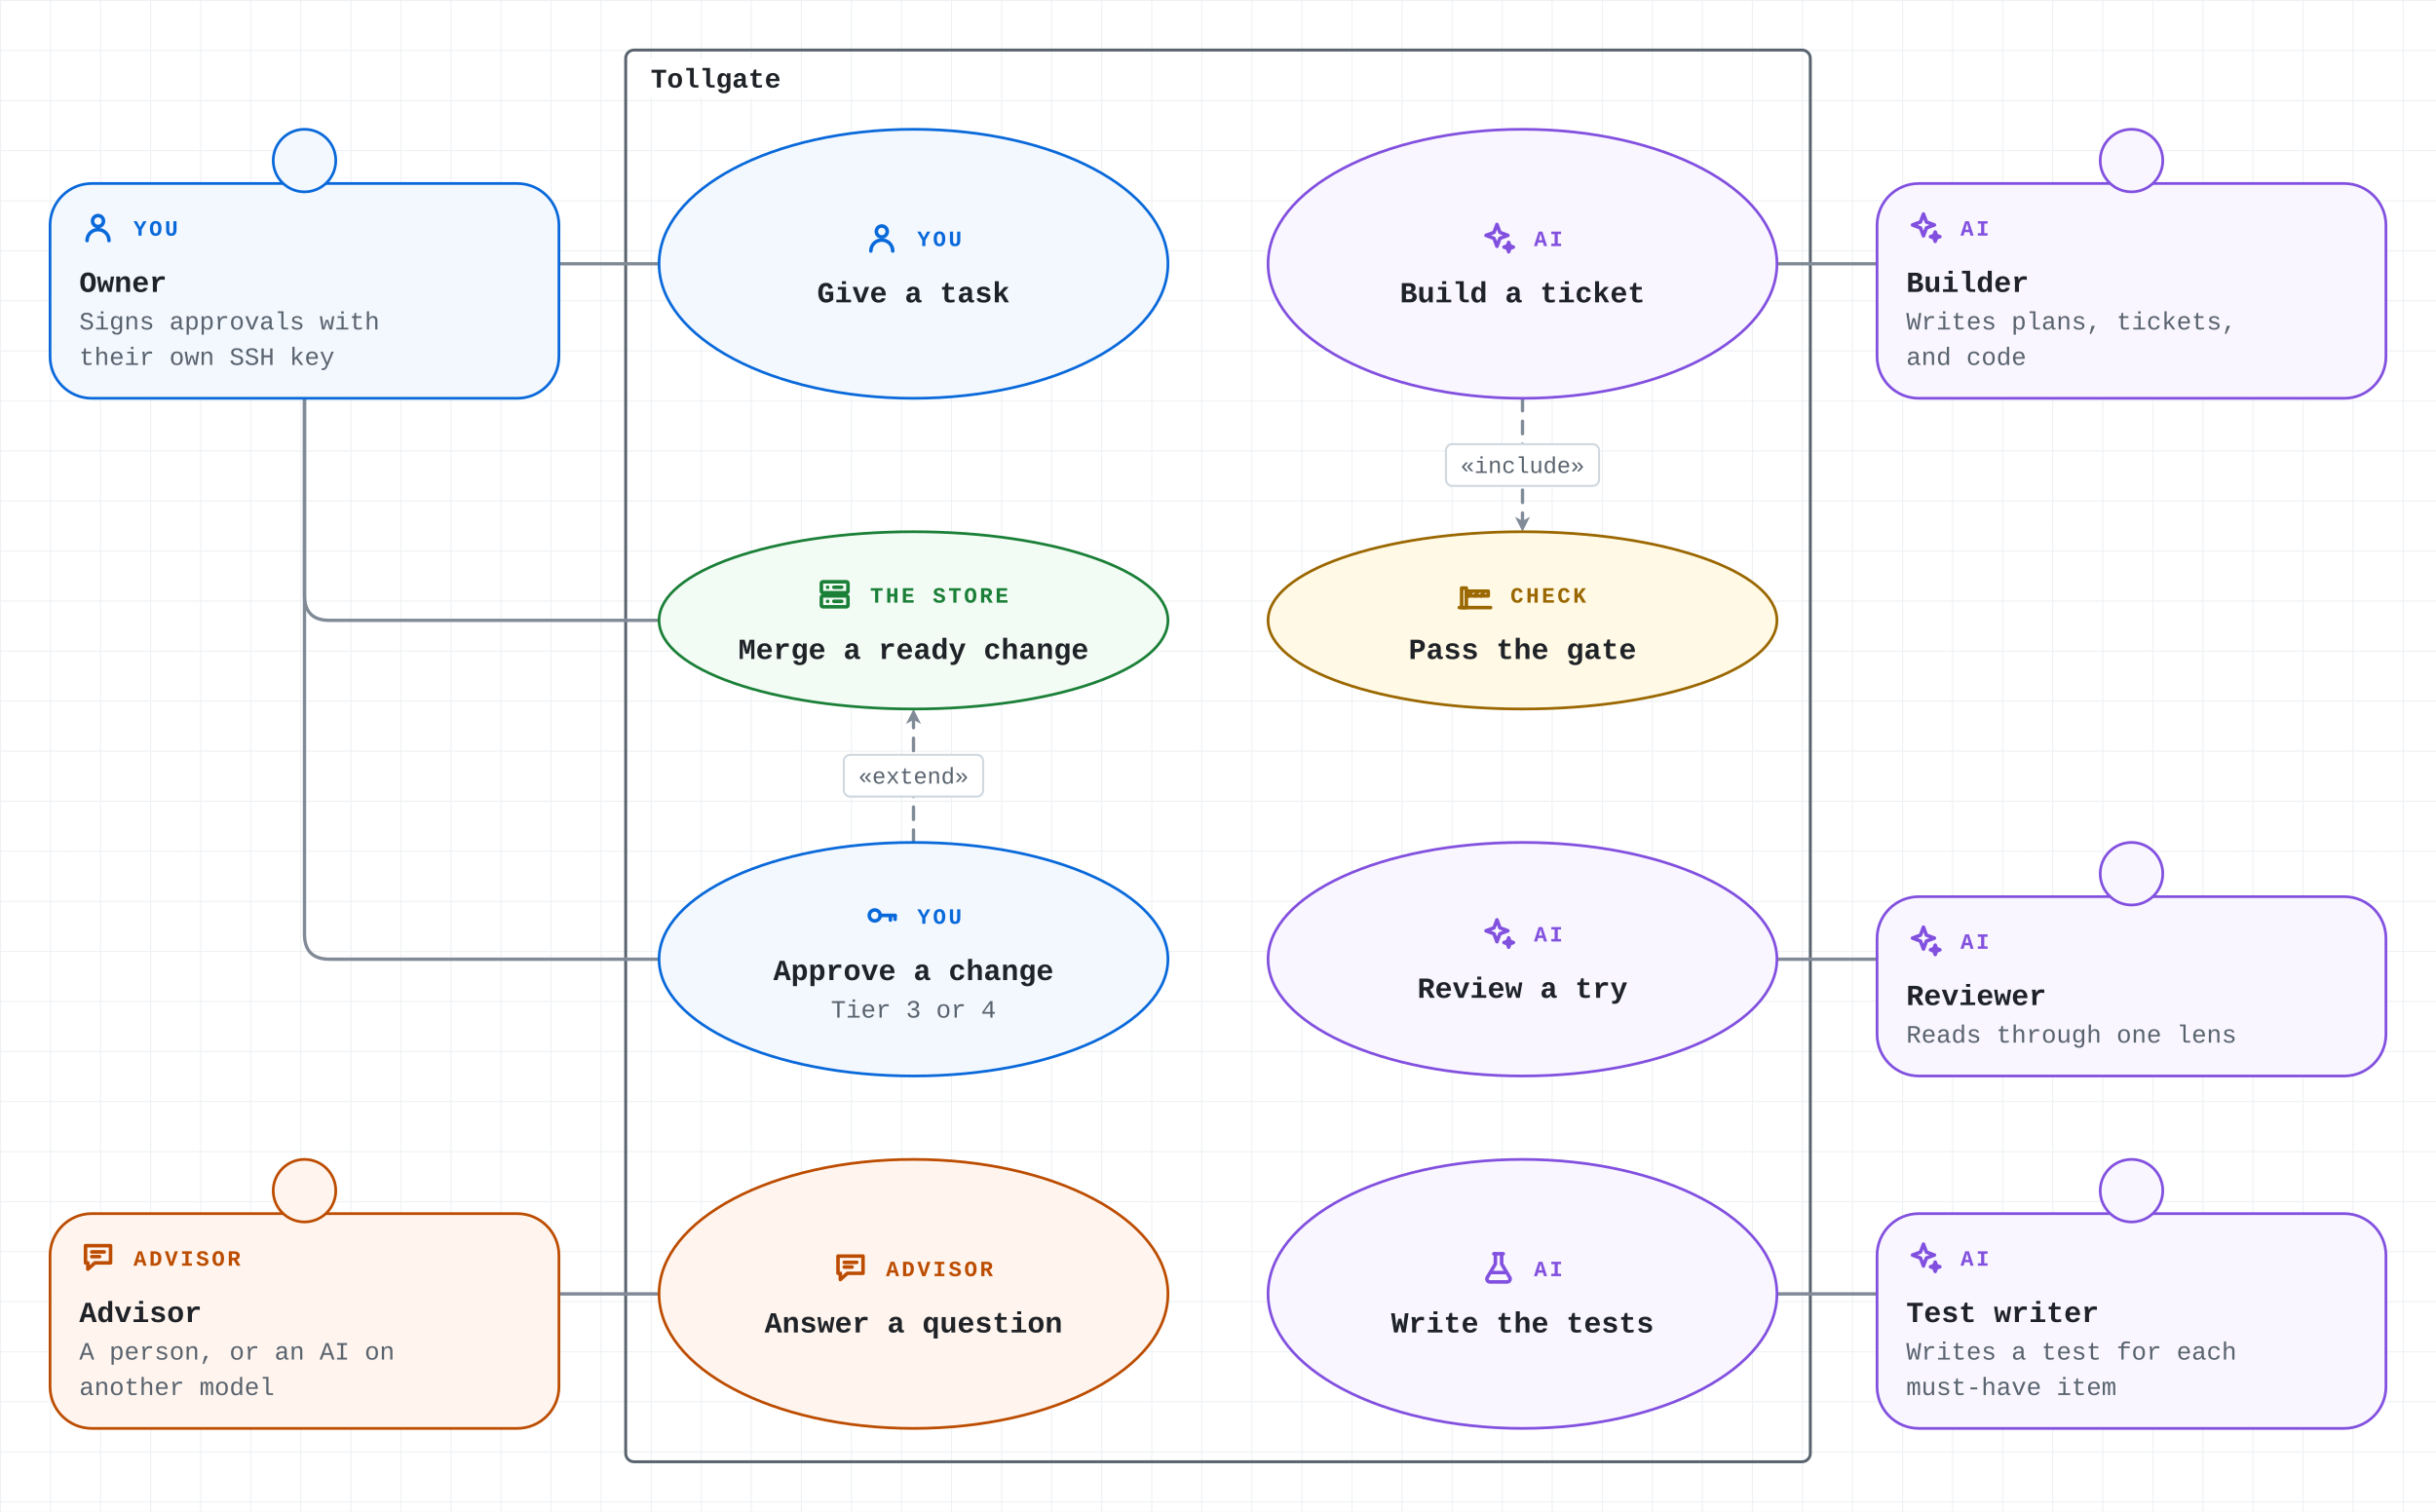
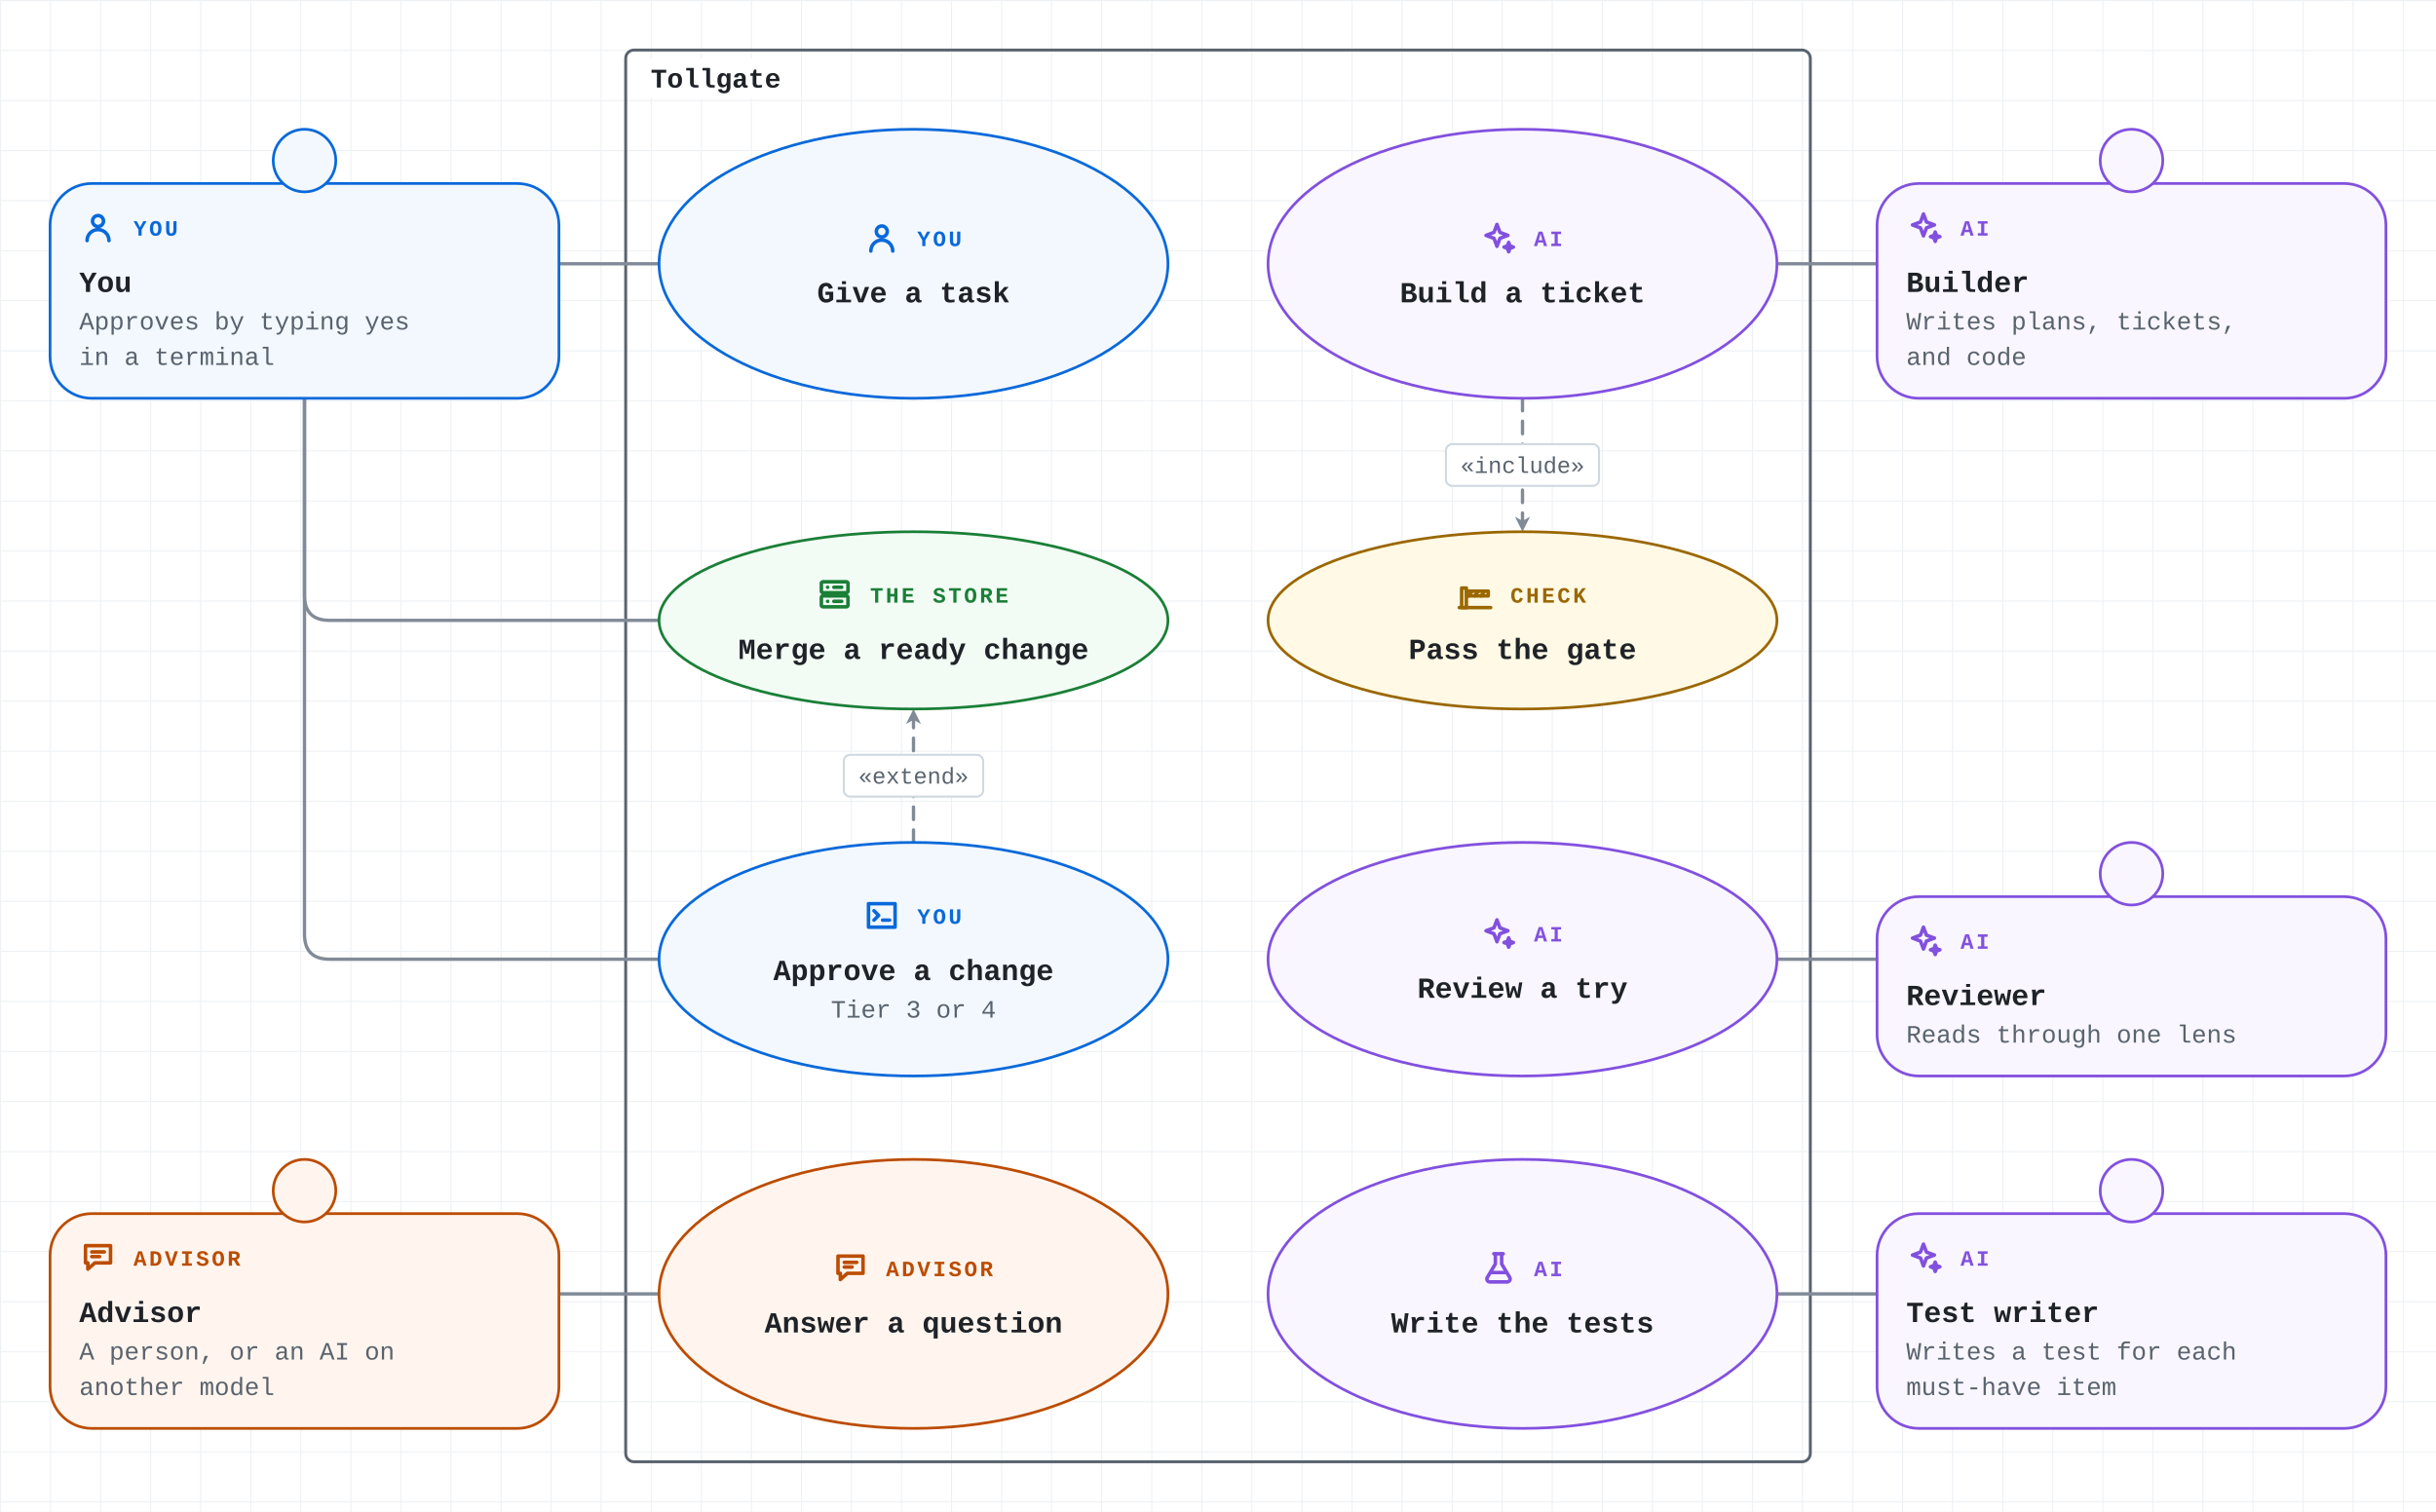
<svg xmlns="http://www.w3.org/2000/svg" viewBox="-24 -62 1168 725" width="1168" height="725" role="img" aria-labelledby="title desc" font-family="ui-monospace, SFMono-Regular, 'JetBrains Mono', 'Cascadia Mono', Menlo, Consolas, 'Liberation Mono', monospace">
  <defs>
    <marker id="arrow-plain" viewBox="0 0 10 10" refX="9" refY="5" markerWidth="9" markerHeight="9" markerUnits="userSpaceOnUse" orient="auto-start-reverse">
      <path d="M1,1 L9,5 L1,9 L3.2,5 z" fill="#818b98" />
    </marker>
    <marker id="arrow-fail" viewBox="0 0 10 10" refX="9" refY="5" markerWidth="9" markerHeight="9" markerUnits="userSpaceOnUse" orient="auto-start-reverse">
      <path d="M1,1 L9,5 L1,9 L3.2,5 z" fill="#cf222e" />
    </marker>
    <marker id="arrow-pass" viewBox="0 0 10 10" refX="9" refY="5" markerWidth="9" markerHeight="9" markerUnits="userSpaceOnUse" orient="auto-start-reverse">
      <path d="M1,1 L9,5 L1,9 L3.2,5 z" fill="#1a7f37" />
    </marker>
    <pattern id="grid" x="-24" y="-62" width="24" height="24" patternUnits="userSpaceOnUse">
      <path d="M24 0H0V24" fill="none" stroke="#eef1f4" stroke-width="1" />
    </pattern>
  </defs>
  <style>.main{stroke-width:2.6;stroke-dasharray:0 7;animation:flow 0.8s linear infinite}.side{stroke-width:1.6;stroke-dasharray:6 5;animation:side 1.6s linear infinite}@keyframes flow{to{stroke-dashoffset:-7}}@keyframes side{to{stroke-dashoffset:-11}}@media (prefers-reduced-motion:reduce){.main,.side{animation:none}.ticket{display:none}}</style>
  <rect x="-24" y="-62" width="1168" height="725" fill="#ffffff" />
  <rect x="-24" y="-62" width="1168" height="725" fill="url(#grid)" />
  <g class="system">
    <rect x="276.0" y="-38.0" width="568.0" height="677.0" rx="4" fill="none" stroke="#59636e" stroke-width="1.4" />
  </g>
  <path class="line" d="M244.0,64.5 L292.0,64.5" fill="none" stroke="#818b98" stroke-width="1.6" stroke-linecap="round" stroke-linejoin="round" />
  <path class="line" d="M122.0,129.0 L122.0,223.5 Q122.0,235.5 134.0,235.5 L292.0,235.5" fill="none" stroke="#818b98" stroke-width="1.6" stroke-linecap="round" stroke-linejoin="round" />
  <path class="line" d="M122.0,129.0 L122.0,386.0 Q122.0,398.0 134.0,398.0 L292.0,398.0" fill="none" stroke="#818b98" stroke-width="1.6" stroke-linecap="round" stroke-linejoin="round" />
  <path class="line" d="M244.0,558.5 L292.0,558.5" fill="none" stroke="#818b98" stroke-width="1.6" stroke-linecap="round" stroke-linejoin="round" />
  <path class="line" d="M876.0,64.5 L828.0,64.5" fill="none" stroke="#818b98" stroke-width="1.6" stroke-linecap="round" stroke-linejoin="round" />
  <path class="line" d="M876.0,398.0 L828.0,398.0" fill="none" stroke="#818b98" stroke-width="1.6" stroke-linecap="round" stroke-linejoin="round" />
  <path class="line" d="M876.0,558.5 L828.0,558.5" fill="none" stroke="#818b98" stroke-width="1.6" stroke-linecap="round" stroke-linejoin="round" />
  <path class="side" d="M706.0,129.0 L706.0,193.0" fill="none" stroke="#818b98" stroke-linecap="round" stroke-linejoin="round" marker-end="url(#arrow-plain)" />
  <path class="side" d="M414.0,342.0 L414.0,278.0" fill="none" stroke="#818b98" stroke-linecap="round" stroke-linejoin="round" marker-end="url(#arrow-plain)" />
  <g class="system-label">
    <rect x="282.0" y="-34.0" width="68.4" height="19" fill="#ffffff" />
    <text x="288.0" y="-20.0" font-size="13" font-weight="700" fill="#1f2328">Tollgate</text>
  </g>
  <g class="person">
    <rect x="0.0" y="26.0" width="244.0" height="103.0" rx="20" fill="#f3f8ff" stroke="#0969da" stroke-width="1.3" stroke-linejoin="round" />
    <circle cx="122.0" cy="15.0" r="15" fill="#f3f8ff" stroke="#0969da" stroke-width="1.3" stroke-linejoin="round" />
    <g transform="translate(14.0,38.0) scale(0.75)" fill="none" stroke="#0969da" stroke-width="2.27" stroke-linecap="round" stroke-linejoin="round">
      <path d="M12 4.5a3.5 3.5 0 1 0 0 7a3.5 3.5 0 1 0 0-7z" />
      <path d="M5 20.5c0-3.9 3.1-7 7-7s7 3.1 7 7" />
    </g>
    <text x="40.0" y="51.0" font-size="10.5" font-weight="700" letter-spacing="1.2" fill="#0969da">YOU</text>
-     <text x="14.0" y="78.0" font-size="14" font-weight="700" fill="#1f2328">Owner</text>
-     <text x="14.0" y="96.0" font-size="12" fill="#59636e">Signs approvals with</text>
-     <text x="14.0" y="113.0" font-size="12" fill="#59636e">their own SSH key</text>
+     <text x="14.0" y="78.0" font-size="14" font-weight="700" fill="#1f2328">You</text>
+     <text x="14.0" y="96.0" font-size="12" fill="#59636e">Approves by typing yes</text>
+     <text x="14.0" y="113.0" font-size="12" fill="#59636e">in a terminal</text>
  </g>
  <g class="person">
    <rect x="0.0" y="520.0" width="244.0" height="103.0" rx="20" fill="#fff5ee" stroke="#bc4c00" stroke-width="1.3" stroke-linejoin="round" />
    <circle cx="122.0" cy="509.0" r="15" fill="#fff5ee" stroke="#bc4c00" stroke-width="1.3" stroke-linejoin="round" />
    <g transform="translate(14.0,532.0) scale(0.75)" fill="none" stroke="#bc4c00" stroke-width="2.27" stroke-linecap="round" stroke-linejoin="round">
      <path d="M4 4.5h16v11H10l-4.5 4v-4H4z" />
      <path d="M8 8.5h8M8 11.5h5" />
    </g>
    <text x="40.0" y="545.0" font-size="10.5" font-weight="700" letter-spacing="1.2" fill="#bc4c00">ADVISOR</text>
    <text x="14.0" y="572.0" font-size="14" font-weight="700" fill="#1f2328">Advisor</text>
    <text x="14.0" y="590.0" font-size="12" fill="#59636e">A person, or an AI on</text>
    <text x="14.0" y="607.0" font-size="12" fill="#59636e">another model</text>
  </g>
  <g class="person">
    <rect x="876.0" y="26.0" width="244.0" height="103.0" rx="20" fill="#f9f6ff" stroke="#8250df" stroke-width="1.3" stroke-linejoin="round" />
    <circle cx="998.0" cy="15.0" r="15" fill="#f9f6ff" stroke="#8250df" stroke-width="1.3" stroke-linejoin="round" />
    <g transform="translate(890.0,38.0) scale(0.75)" fill="none" stroke="#8250df" stroke-width="2.27" stroke-linecap="round" stroke-linejoin="round">
      <path d="M11 3.5l1.9 5.1L18 10.5l-5.1 1.9L11 17.5l-1.9-5.1L4 10.5l5.1-1.9z" />
      <path d="M18.5 15l.8 2.2l2.2.8l-2.2.8l-.8 2.2l-.8-2.2l-2.2-.8l2.2-.8z" />
    </g>
    <text x="916.0" y="51.0" font-size="10.5" font-weight="700" letter-spacing="1.2" fill="#8250df">AI</text>
    <text x="890.0" y="78.0" font-size="14" font-weight="700" fill="#1f2328">Builder</text>
    <text x="890.0" y="96.0" font-size="12" fill="#59636e">Writes plans, tickets,</text>
    <text x="890.0" y="113.0" font-size="12" fill="#59636e">and code</text>
  </g>
  <g class="person">
    <rect x="876.0" y="368.0" width="244.0" height="86.0" rx="20" fill="#f9f6ff" stroke="#8250df" stroke-width="1.3" stroke-linejoin="round" />
    <circle cx="998.0" cy="357.0" r="15" fill="#f9f6ff" stroke="#8250df" stroke-width="1.3" stroke-linejoin="round" />
    <g transform="translate(890.0,380.0) scale(0.75)" fill="none" stroke="#8250df" stroke-width="2.27" stroke-linecap="round" stroke-linejoin="round">
      <path d="M11 3.5l1.9 5.1L18 10.5l-5.1 1.9L11 17.5l-1.9-5.1L4 10.5l5.1-1.9z" />
      <path d="M18.5 15l.8 2.2l2.2.8l-2.2.8l-.8 2.2l-.8-2.2l-2.2-.8l2.2-.8z" />
    </g>
    <text x="916.0" y="393.0" font-size="10.5" font-weight="700" letter-spacing="1.2" fill="#8250df">AI</text>
    <text x="890.0" y="420.0" font-size="14" font-weight="700" fill="#1f2328">Reviewer</text>
    <text x="890.0" y="438.0" font-size="12" fill="#59636e">Reads through one lens</text>
  </g>
  <g class="person">
    <rect x="876.0" y="520.0" width="244.0" height="103.0" rx="20" fill="#f9f6ff" stroke="#8250df" stroke-width="1.3" stroke-linejoin="round" />
    <circle cx="998.0" cy="509.0" r="15" fill="#f9f6ff" stroke="#8250df" stroke-width="1.3" stroke-linejoin="round" />
    <g transform="translate(890.0,532.0) scale(0.75)" fill="none" stroke="#8250df" stroke-width="2.27" stroke-linecap="round" stroke-linejoin="round">
      <path d="M11 3.5l1.9 5.1L18 10.5l-5.1 1.9L11 17.5l-1.9-5.1L4 10.5l5.1-1.9z" />
      <path d="M18.5 15l.8 2.2l2.2.8l-2.2.8l-.8 2.2l-.8-2.2l-2.2-.8l2.2-.8z" />
    </g>
    <text x="916.0" y="545.0" font-size="10.5" font-weight="700" letter-spacing="1.2" fill="#8250df">AI</text>
    <text x="890.0" y="572.0" font-size="14" font-weight="700" fill="#1f2328">Test writer</text>
    <text x="890.0" y="590.0" font-size="12" fill="#59636e">Writes a test for each</text>
    <text x="890.0" y="607.0" font-size="12" fill="#59636e">must-have item</text>
  </g>
  <g class="oval">
    <ellipse cx="414.0" cy="64.5" rx="122.0" ry="64.5" fill="#f3f8ff" stroke="#0969da" stroke-width="1.3" stroke-linejoin="round" />
    <g transform="translate(389.8,43.0) scale(0.75)" fill="none" stroke="#0969da" stroke-width="2.27" stroke-linecap="round" stroke-linejoin="round">
      <path d="M12 4.5a3.5 3.5 0 1 0 0 7a3.5 3.5 0 1 0 0-7z" />
      <path d="M5 20.5c0-3.9 3.1-7 7-7s7 3.1 7 7" />
    </g>
    <text x="415.8" y="56.0" font-size="10.5" font-weight="700" letter-spacing="1.2" fill="#0969da">YOU</text>
    <text x="414.0" y="83.0" text-anchor="middle" font-size="14" font-weight="700" fill="#1f2328">Give a task</text>
  </g>
  <g class="oval">
    <ellipse cx="414.0" cy="235.5" rx="122.0" ry="42.5" fill="#f2fbf4" stroke="#1a7f37" stroke-width="1.3" stroke-linejoin="round" />
    <g transform="translate(367.2,214.0) scale(0.75)" fill="none" stroke="#1a7f37" stroke-width="2.27" stroke-linecap="round" stroke-linejoin="round">
      <path d="M4.5 4h15a1 1 0 0 1 1 1v5a1 1 0 0 1-1 1h-15a1 1 0 0 1-1-1V5a1 1 0 0 1 1-1z" />
      <path d="M4.5 13h15a1 1 0 0 1 1 1v5a1 1 0 0 1-1 1h-15a1 1 0 0 1-1-1v-5a1 1 0 0 1 1-1z" />
      <path d="M7.5 7.5h.01M7.5 16.5h.01M11.5 7.5h5M11.5 16.5h5" />
    </g>
    <text x="393.2" y="227.0" font-size="10.5" font-weight="700" letter-spacing="1.2" fill="#1a7f37">THE STORE</text>
    <text x="414.0" y="254.0" text-anchor="middle" font-size="14" font-weight="700" fill="#1f2328">Merge a ready change</text>
  </g>
  <g class="oval">
    <ellipse cx="414.0" cy="398.0" rx="122.0" ry="56.0" fill="#f3f8ff" stroke="#0969da" stroke-width="1.3" stroke-linejoin="round" />
    <g transform="translate(389.8,368.0) scale(0.75)" fill="none" stroke="#0969da" stroke-width="2.27" stroke-linecap="round" stroke-linejoin="round">
-       <path d="M7.5 8.5a3.5 3.5 0 1 0 0 7a3.5 3.5 0 1 0 0-7z" />
-       <path d="M11 12h9.5" />
-       <path d="M17.5 12v3M20.5 12v2.5" />
+       <path d="M3.5 4.5h17v15h-17z" />
+       <path d="M7 9l3 3l-3 3" />
+       <path d="M12.5 15H17" />
    </g>
    <text x="415.8" y="381.0" font-size="10.5" font-weight="700" letter-spacing="1.2" fill="#0969da">YOU</text>
    <text x="414.0" y="408.0" text-anchor="middle" font-size="14" font-weight="700" fill="#1f2328">Approve a change</text>
    <text x="414.0" y="426.0" text-anchor="middle" font-size="12" fill="#59636e">Tier 3 or 4</text>
  </g>
  <g class="oval">
    <ellipse cx="414.0" cy="558.5" rx="122.0" ry="64.5" fill="#fff5ee" stroke="#bc4c00" stroke-width="1.3" stroke-linejoin="round" />
    <g transform="translate(374.8,537.0) scale(0.75)" fill="none" stroke="#bc4c00" stroke-width="2.27" stroke-linecap="round" stroke-linejoin="round">
      <path d="M4 4.5h16v11H10l-4.5 4v-4H4z" />
      <path d="M8 8.5h8M8 11.5h5" />
    </g>
    <text x="400.8" y="550.0" font-size="10.5" font-weight="700" letter-spacing="1.2" fill="#bc4c00">ADVISOR</text>
    <text x="414.0" y="577.0" text-anchor="middle" font-size="14" font-weight="700" fill="#1f2328">Answer a question</text>
  </g>
  <g class="oval">
    <ellipse cx="706.0" cy="64.5" rx="122.0" ry="64.5" fill="#f9f6ff" stroke="#8250df" stroke-width="1.3" stroke-linejoin="round" />
    <g transform="translate(685.5,43.0) scale(0.75)" fill="none" stroke="#8250df" stroke-width="2.27" stroke-linecap="round" stroke-linejoin="round">
      <path d="M11 3.5l1.9 5.1L18 10.5l-5.1 1.9L11 17.5l-1.9-5.1L4 10.5l5.1-1.9z" />
      <path d="M18.5 15l.8 2.2l2.2.8l-2.2.8l-.8 2.2l-.8-2.2l-2.2-.8l2.2-.8z" />
    </g>
    <text x="711.5" y="56.0" font-size="10.5" font-weight="700" letter-spacing="1.2" fill="#8250df">AI</text>
    <text x="706.0" y="83.0" text-anchor="middle" font-size="14" font-weight="700" fill="#1f2328">Build a ticket</text>
  </g>
  <g class="oval">
    <ellipse cx="706.0" cy="235.5" rx="122.0" ry="42.5" fill="#fff9e5" stroke="#9a6700" stroke-width="1.3" stroke-linejoin="round" />
    <g transform="translate(674.2,214.0) scale(0.75)" fill="none" stroke="#9a6700" stroke-width="2.27" stroke-linecap="round" stroke-linejoin="round">
      <path d="M3.5 8h3v12.5h-3z" />
      <path d="M6.5 10h14v3h-14z" />
      <path d="M10 10l-2 3M14 10l-2 3M18 10l-2 3" />
      <path d="M2 20.5h20" />
    </g>
    <text x="700.2" y="227.0" font-size="10.5" font-weight="700" letter-spacing="1.2" fill="#9a6700">CHECK</text>
    <text x="706.0" y="254.0" text-anchor="middle" font-size="14" font-weight="700" fill="#1f2328">Pass the gate</text>
  </g>
  <g class="oval">
    <ellipse cx="706.0" cy="398.0" rx="122.0" ry="56.0" fill="#f9f6ff" stroke="#8250df" stroke-width="1.3" stroke-linejoin="round" />
    <g transform="translate(685.5,376.5) scale(0.75)" fill="none" stroke="#8250df" stroke-width="2.27" stroke-linecap="round" stroke-linejoin="round">
      <path d="M11 3.5l1.9 5.1L18 10.5l-5.1 1.9L11 17.5l-1.9-5.1L4 10.5l5.1-1.9z" />
      <path d="M18.5 15l.8 2.2l2.2.8l-2.2.8l-.8 2.2l-.8-2.2l-2.2-.8l2.2-.8z" />
    </g>
    <text x="711.5" y="389.5" font-size="10.5" font-weight="700" letter-spacing="1.2" fill="#8250df">AI</text>
    <text x="706.0" y="416.5" text-anchor="middle" font-size="14" font-weight="700" fill="#1f2328">Review a try</text>
  </g>
  <g class="oval">
    <ellipse cx="706.0" cy="558.5" rx="122.0" ry="64.5" fill="#f9f6ff" stroke="#8250df" stroke-width="1.3" stroke-linejoin="round" />
    <g transform="translate(685.5,537.0) scale(0.75)" fill="none" stroke="#8250df" stroke-width="2.27" stroke-linecap="round" stroke-linejoin="round">
      <path d="M9 3h6" />
      <path d="M10 3v6.5l-5.2 8.7A1.9 1.9 0 0 0 6.4 21h11.2a1.9 1.9 0 0 0 1.6-2.8L14 9.5V3" />
      <path d="M7.4 15h9.2" />
    </g>
    <text x="711.5" y="550.0" font-size="10.5" font-weight="700" letter-spacing="1.2" fill="#8250df">AI</text>
    <text x="706.0" y="577.0" text-anchor="middle" font-size="14" font-weight="700" fill="#1f2328">Write the tests</text>
  </g>
  <rect class="label" x="669.3" y="151.0" width="73.4" height="20" rx="3" fill="#ffffff" stroke="#d1d9e0" stroke-width="1" />
  <text x="706.0" y="164.8" text-anchor="middle" font-size="11" fill="#59636e">«include»</text>
  <rect class="label" x="380.6" y="300.0" width="66.8" height="20" rx="3" fill="#ffffff" stroke="#d1d9e0" stroke-width="1" />
  <text x="414.0" y="313.8" text-anchor="middle" font-size="11" fill="#59636e">«extend»</text>
</svg>
